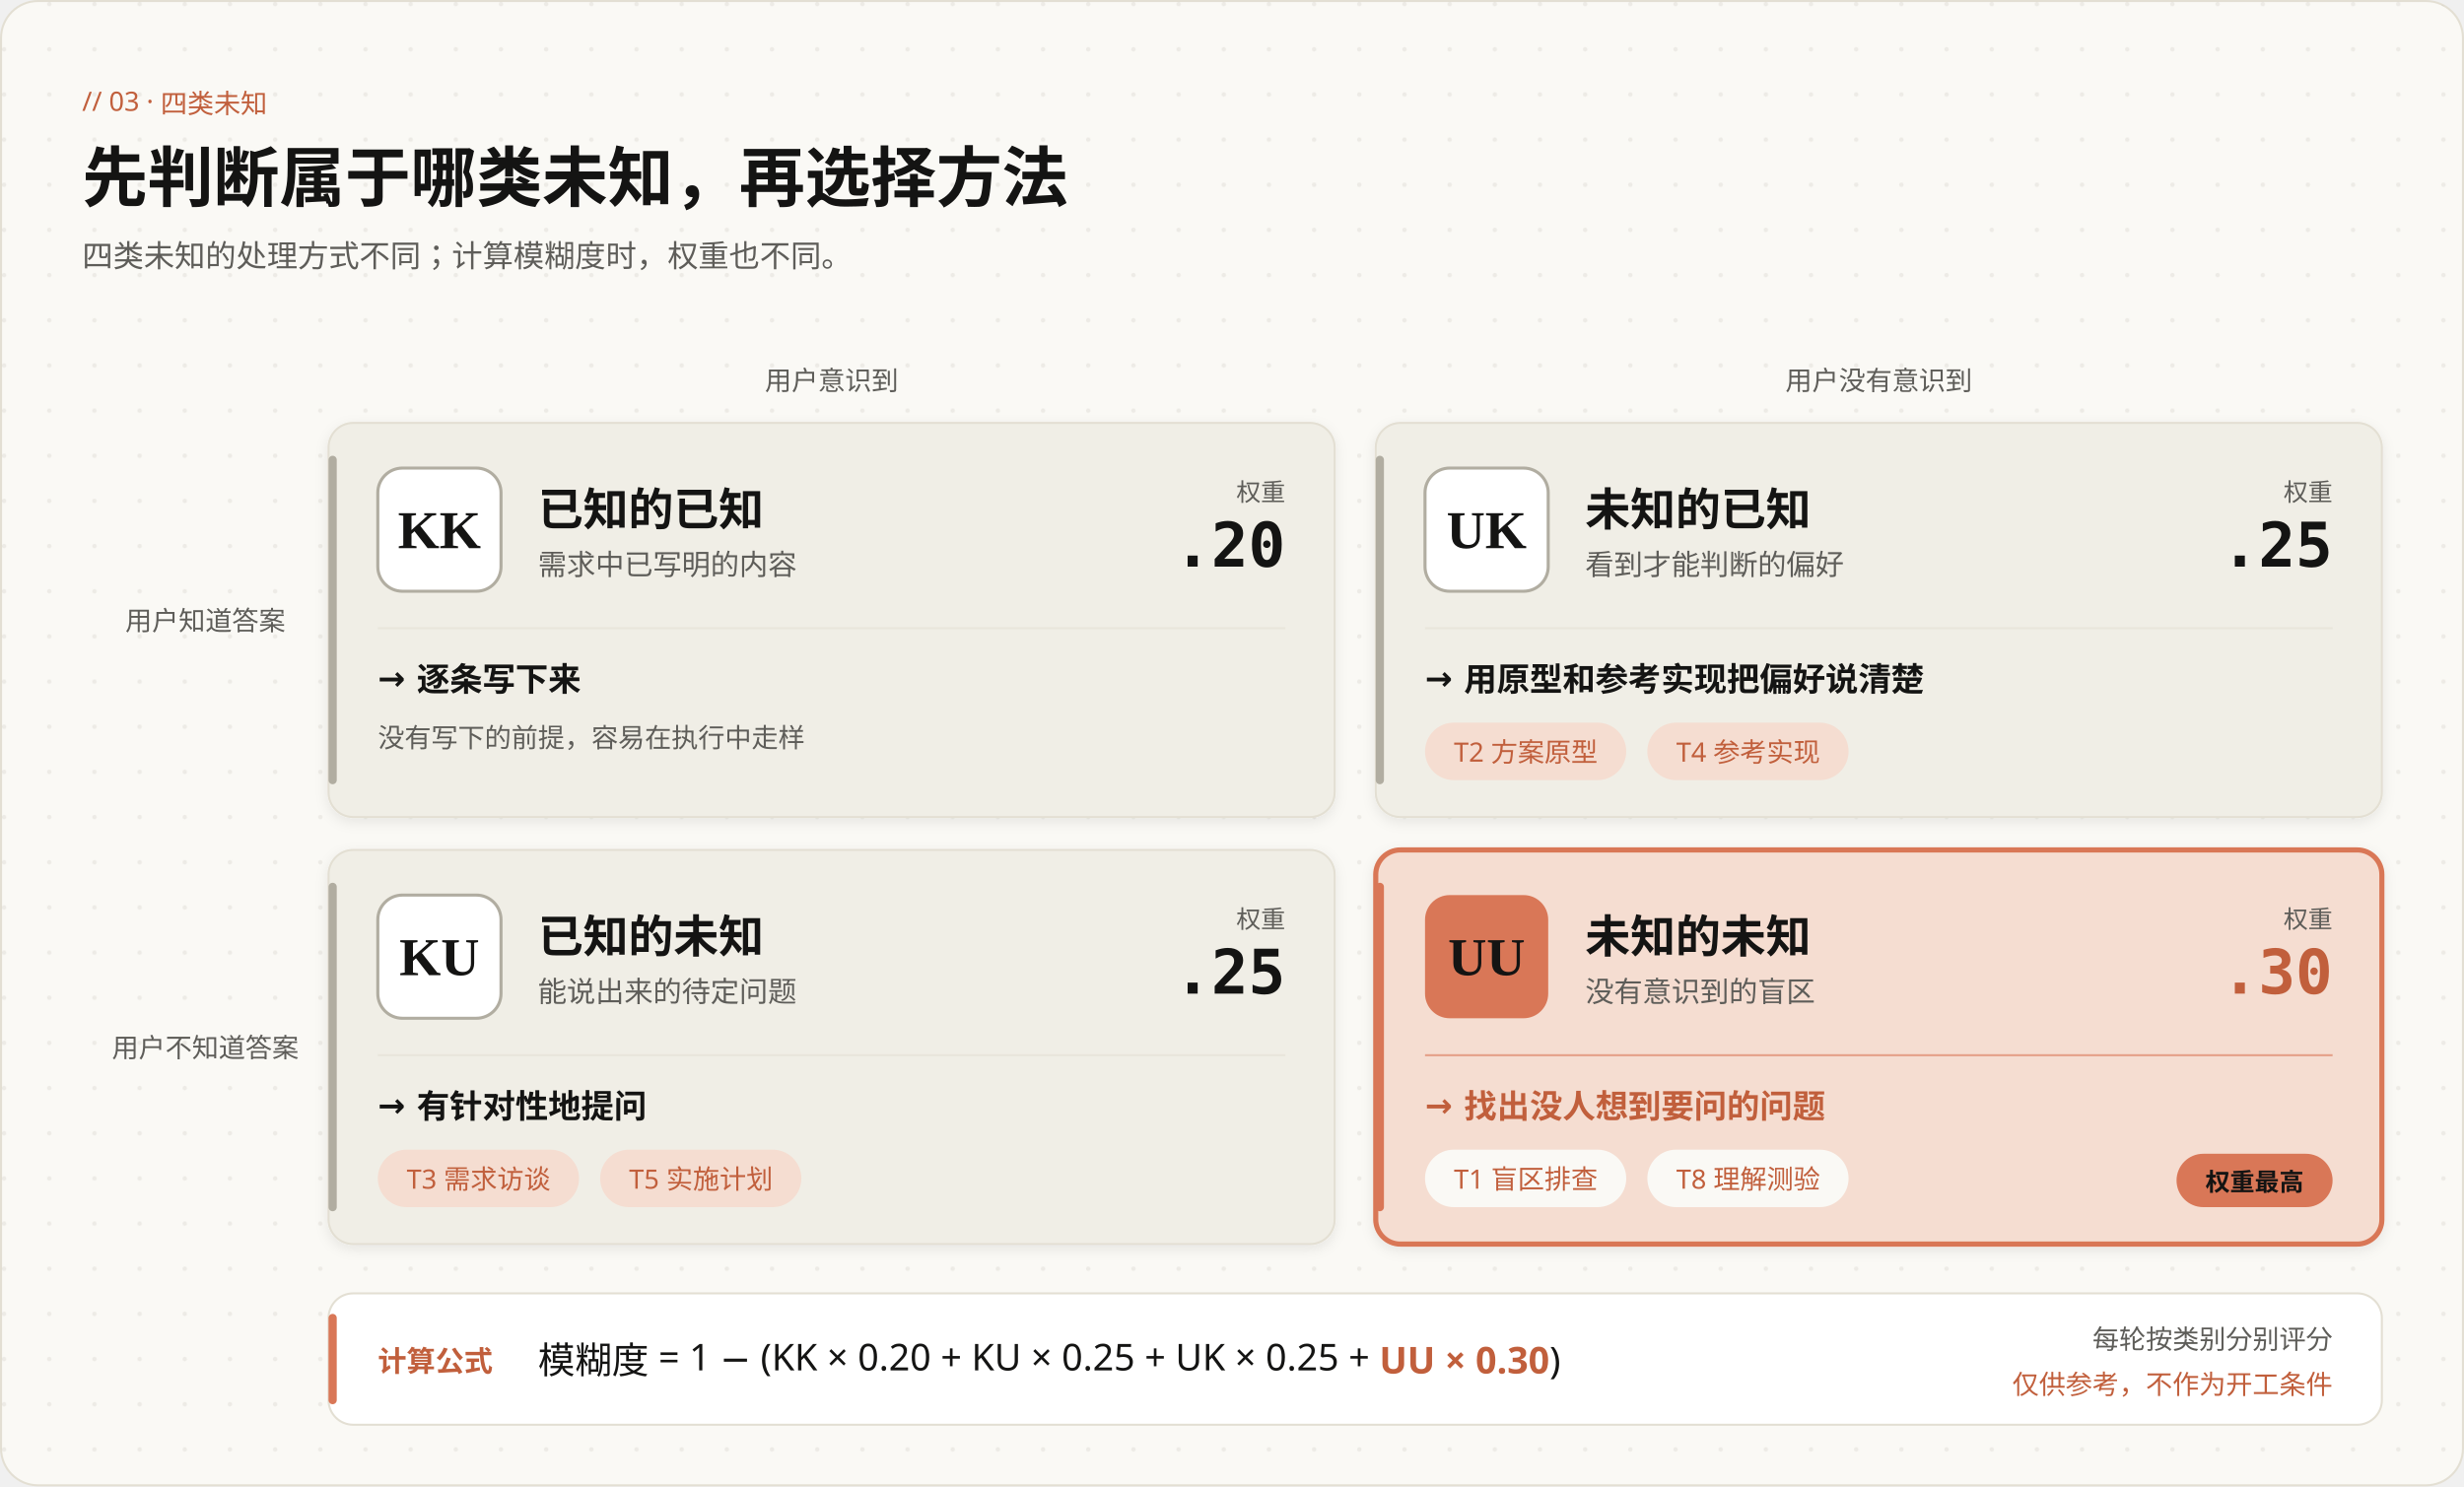
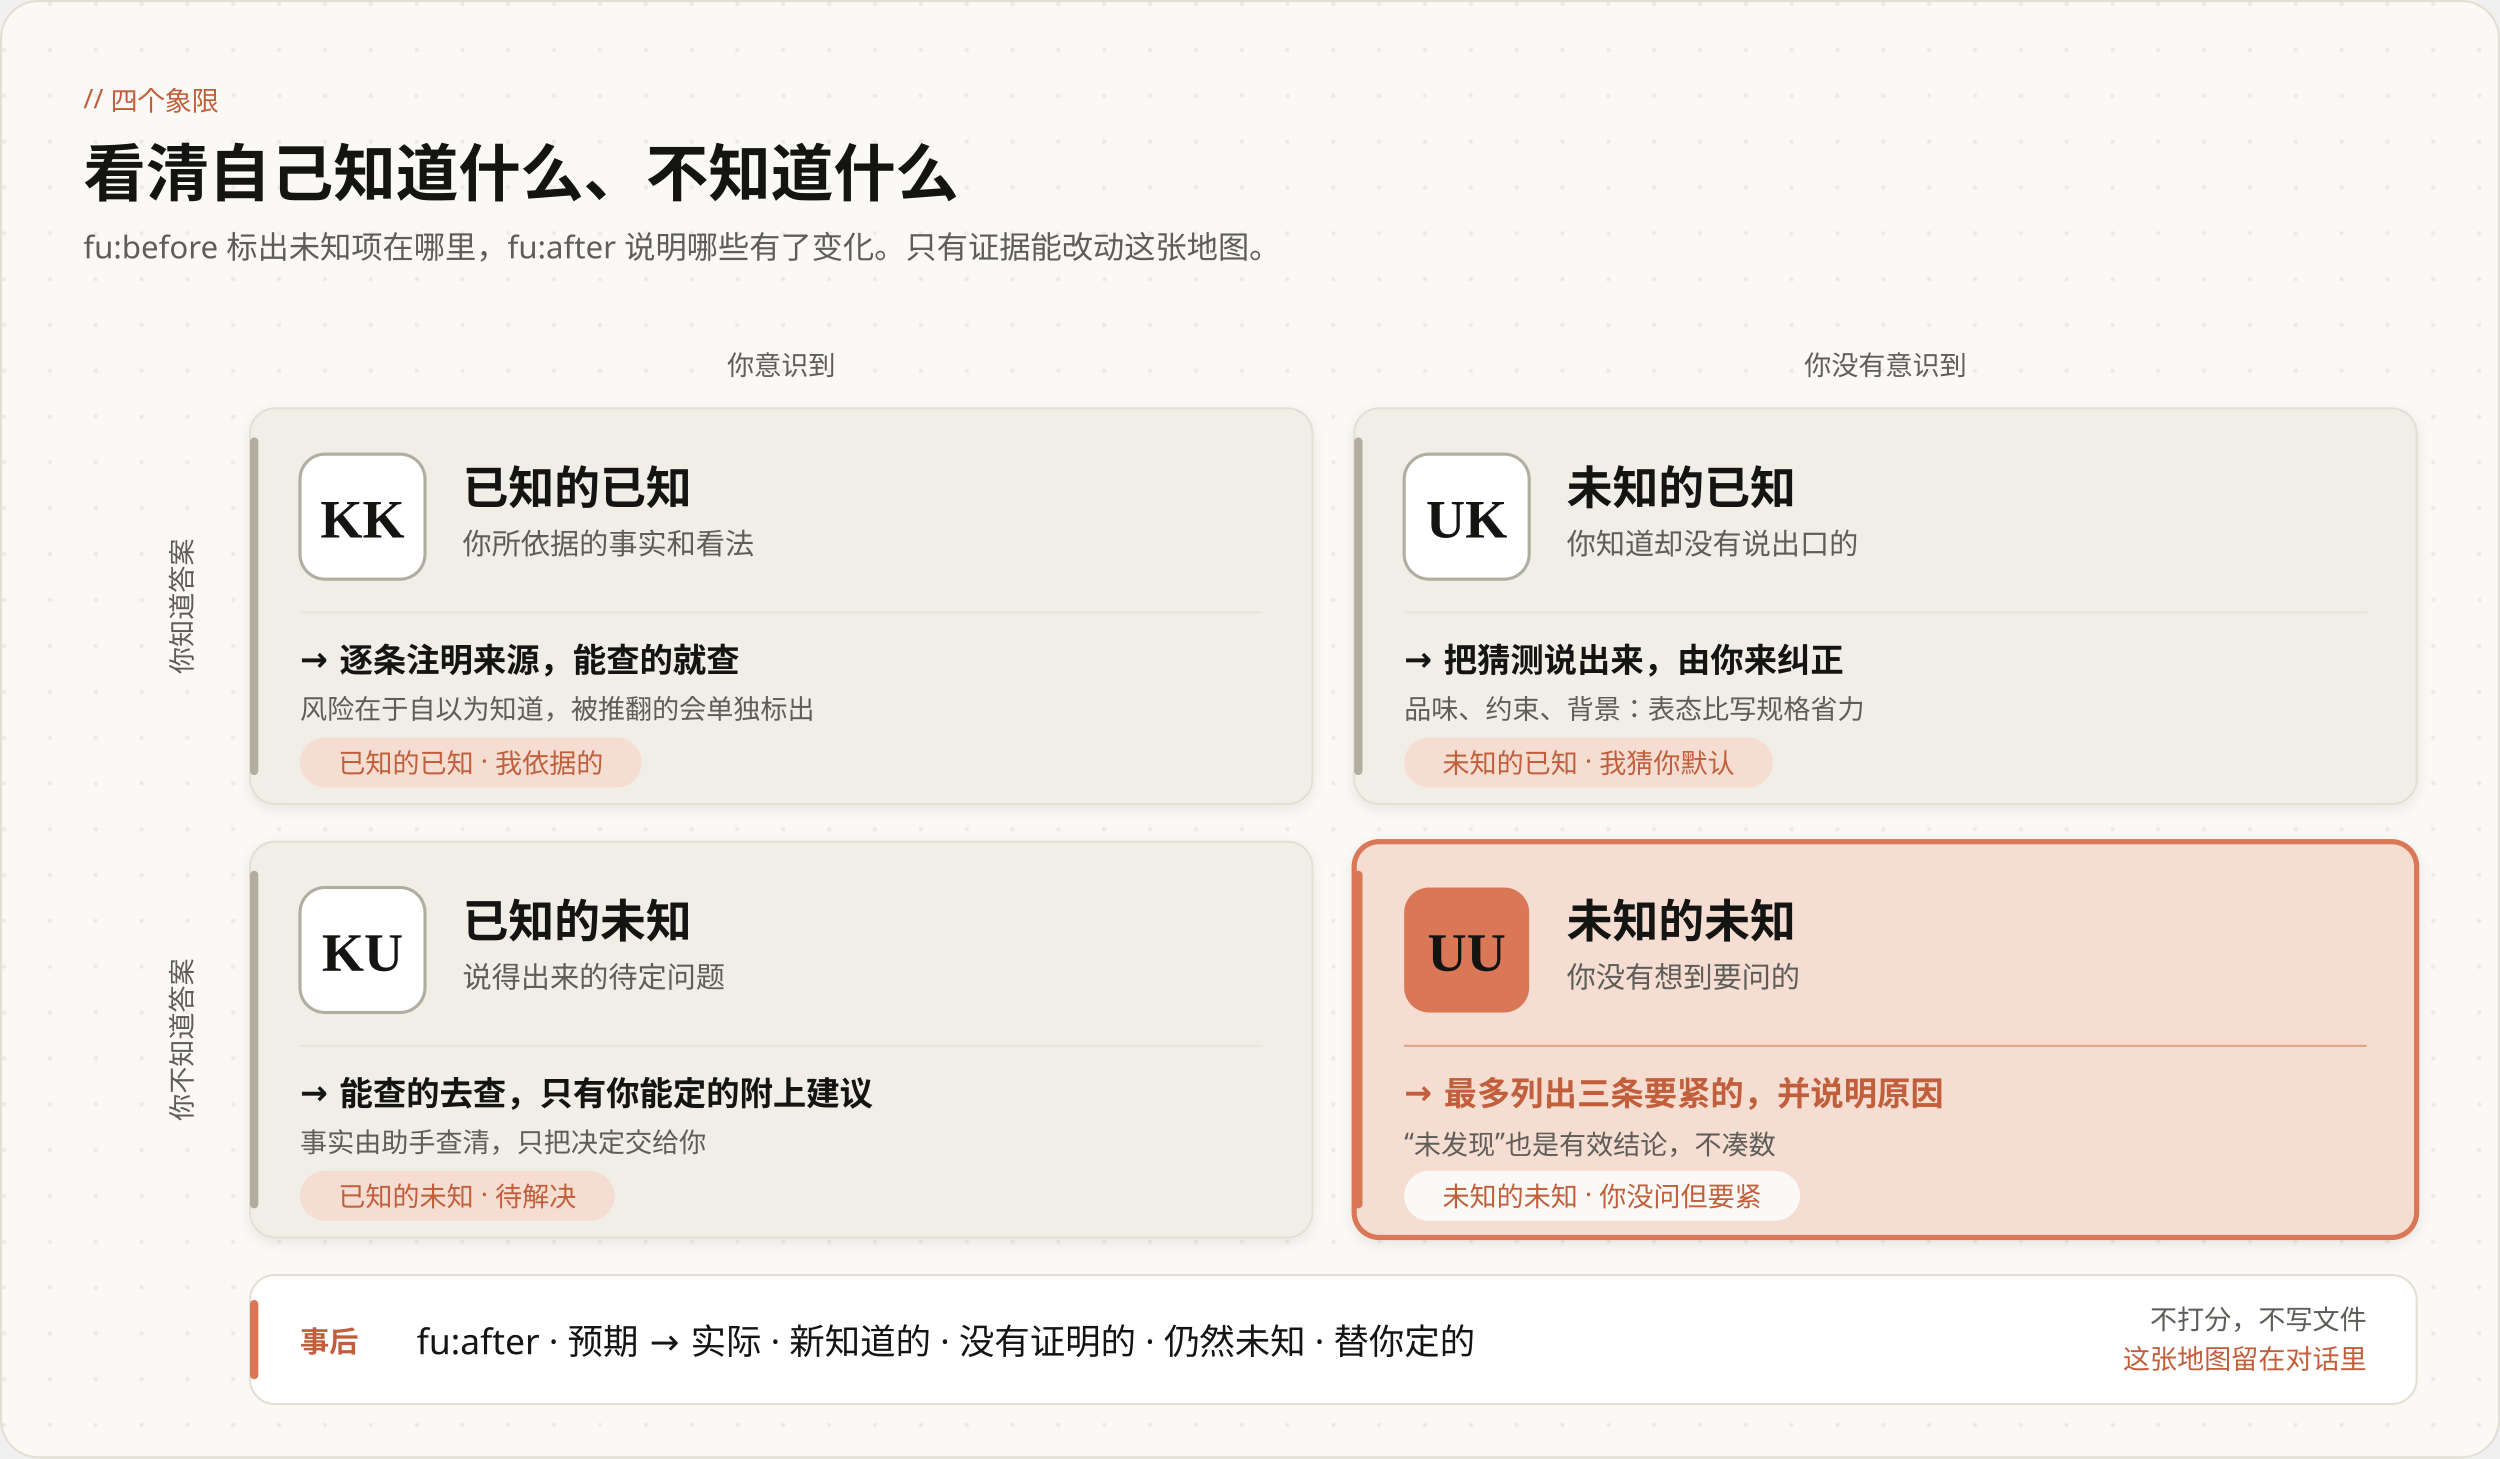
- <svg xmlns="http://www.w3.org/2000/svg" width="1200" height="724" viewBox="0 0 1200 724" role="img" aria-labelledby="t d">
+ <svg xmlns="http://www.w3.org/2000/svg" width="1200" height="700" viewBox="0 0 1200 700" role="img" aria-labelledby="t d">
  <defs>
    <filter id="sh" x="-5%" y="-5%" width="110%" height="120%">
      <feDropShadow dx="0" dy="2" stdDeviation="3" flood-color="#141413" flood-opacity="0.08" />
    </filter>
    <pattern id="dots" width="22" height="22" patternUnits="userSpaceOnUse">
      <circle cx="2" cy="2" r="1.1" fill="#B1ADA1" opacity="0.35" />
    </pattern>
  </defs>
-   <rect x="0.5" y="0.5" width="1199" height="723" rx="18" fill="#FAF9F5" stroke="#E3DFD3" />
-   <rect x="0.5" y="0.5" width="1199" height="723" rx="18" fill="url(#dots)" opacity="0.5" />
-   <text x="40" y="54" font-family="Noto Sans SC, 'PingFang SC', 'Microsoft YaHei', sans-serif" font-size="13" font-weight="500" fill="#C15F3C">// 03 · 四类未知</text>
-   <text x="40" y="98" font-family="Noto Sans SC, 'PingFang SC', 'Microsoft YaHei', sans-serif" font-size="32" font-weight="700" fill="#141413">先判断属于哪类未知，再选择方法</text>
-   <text x="40" y="130" font-family="Noto Sans SC, 'PingFang SC', 'Microsoft YaHei', sans-serif" font-size="15" fill="#5E5D59">四类未知的处理方式不同；计算模糊度时，权重也不同。</text>
-   <text x="405.0" y="190" font-family="Noto Sans SC, 'PingFang SC', 'Microsoft YaHei', sans-serif" font-size="13" font-weight="500" fill="#5E5D59" text-anchor="middle">用户意识到</text>
-   <text x="915.0" y="190" font-family="Noto Sans SC, 'PingFang SC', 'Microsoft YaHei', sans-serif" font-size="13" font-weight="500" fill="#5E5D59" text-anchor="middle">用户没有意识到</text>
-   <text x="100" y="307.0" font-family="Noto Sans SC, 'PingFang SC', 'Microsoft YaHei', sans-serif" font-size="13" font-weight="500" fill="#5E5D59" text-anchor="middle">用户知道答案</text>
-   <text x="100" y="515.0" font-family="Noto Sans SC, 'PingFang SC', 'Microsoft YaHei', sans-serif" font-size="13" font-weight="500" fill="#5E5D59" text-anchor="middle">用户不知道答案</text>
-   <rect x="160" y="206" width="490" height="192" rx="12" fill="#F0EEE6" stroke="#E3DFD3" filter="url(#sh)" />
-   <rect x="160" y="222" width="4" height="160" rx="2" fill="#B1ADA1" />
-   <rect x="184" y="228" width="60" height="60" rx="12" fill="#FFFFFF" stroke="#B1ADA1" stroke-width="1.5" />
-   <text x="214" y="267" font-family="Georgia, 'Times New Roman', serif" font-size="26" font-weight="700" fill="#141413" text-anchor="middle">KK</text>
-   <text x="262" y="256" font-family="Noto Sans SC, 'PingFang SC', 'Microsoft YaHei', sans-serif" font-size="22" font-weight="700" fill="#141413">已知的已知</text>
-   <text x="262" y="280" font-family="Noto Sans SC, 'PingFang SC', 'Microsoft YaHei', sans-serif" font-size="14" fill="#5E5D59">需求中已写明的内容</text>
-   <text x="626" y="244" font-family="Noto Sans SC, 'PingFang SC', 'Microsoft YaHei', sans-serif" font-size="12" fill="#5E5D59" text-anchor="end">权重</text>
-   <text x="626" y="276" font-family="ui-monospace, SFMono-Regular, Menlo, Consolas, monospace" font-size="30" font-weight="700" fill="#141413" text-anchor="end">.20</text>
-   <path d="M184 306H626" stroke="#E3DFD3" stroke-width="1" stroke-opacity="0.6" />
-   <text x="184" y="336" font-family="Noto Sans SC, 'PingFang SC', 'Microsoft YaHei', sans-serif" font-size="16" font-weight="700" fill="#141413">→ 逐条写下来</text>
-   <text x="184" y="364" font-family="Noto Sans SC, 'PingFang SC', 'Microsoft YaHei', sans-serif" font-size="13" fill="#5E5D59">没有写下的前提，容易在执行中走样</text>
-   <rect x="670" y="206" width="490" height="192" rx="12" fill="#F0EEE6" stroke="#E3DFD3" filter="url(#sh)" />
-   <rect x="670" y="222" width="4" height="160" rx="2" fill="#B1ADA1" />
-   <rect x="694" y="228" width="60" height="60" rx="12" fill="#FFFFFF" stroke="#B1ADA1" stroke-width="1.5" />
-   <text x="724" y="267" font-family="Georgia, 'Times New Roman', serif" font-size="26" font-weight="700" fill="#141413" text-anchor="middle">UK</text>
-   <text x="772" y="256" font-family="Noto Sans SC, 'PingFang SC', 'Microsoft YaHei', sans-serif" font-size="22" font-weight="700" fill="#141413">未知的已知</text>
-   <text x="772" y="280" font-family="Noto Sans SC, 'PingFang SC', 'Microsoft YaHei', sans-serif" font-size="14" fill="#5E5D59">看到才能判断的偏好</text>
-   <text x="1136" y="244" font-family="Noto Sans SC, 'PingFang SC', 'Microsoft YaHei', sans-serif" font-size="12" fill="#5E5D59" text-anchor="end">权重</text>
-   <text x="1136" y="276" font-family="ui-monospace, SFMono-Regular, Menlo, Consolas, monospace" font-size="30" font-weight="700" fill="#141413" text-anchor="end">.25</text>
-   <path d="M694 306H1136" stroke="#E3DFD3" stroke-width="1" stroke-opacity="0.6" />
-   <text x="694" y="336" font-family="Noto Sans SC, 'PingFang SC', 'Microsoft YaHei', sans-serif" font-size="16" font-weight="700" fill="#141413">→ 用原型和参考实现把偏好说清楚</text>
-   <rect x="694" y="352" width="98" height="28" rx="14" fill="#F5DDD1" />
-   <text x="743.1" y="371" font-family="Noto Sans SC, 'PingFang SC', 'Microsoft YaHei', sans-serif" font-size="13" font-weight="500" fill="#C15F3C" text-anchor="middle">T2 方案原型</text>
-   <rect x="802.278" y="352" width="98" height="28" rx="14" fill="#F5DDD1" />
-   <text x="851.4" y="371" font-family="Noto Sans SC, 'PingFang SC', 'Microsoft YaHei', sans-serif" font-size="13" font-weight="500" fill="#C15F3C" text-anchor="middle">T4 参考实现</text>
-   <rect x="160" y="414" width="490" height="192" rx="12" fill="#F0EEE6" stroke="#E3DFD3" filter="url(#sh)" />
-   <rect x="160" y="430" width="4" height="160" rx="2" fill="#B1ADA1" />
-   <rect x="184" y="436" width="60" height="60" rx="12" fill="#FFFFFF" stroke="#B1ADA1" stroke-width="1.5" />
-   <text x="214" y="475" font-family="Georgia, 'Times New Roman', serif" font-size="26" font-weight="700" fill="#141413" text-anchor="middle">KU</text>
-   <text x="262" y="464" font-family="Noto Sans SC, 'PingFang SC', 'Microsoft YaHei', sans-serif" font-size="22" font-weight="700" fill="#141413">已知的未知</text>
-   <text x="262" y="488" font-family="Noto Sans SC, 'PingFang SC', 'Microsoft YaHei', sans-serif" font-size="14" fill="#5E5D59">能说出来的待定问题</text>
-   <text x="626" y="452" font-family="Noto Sans SC, 'PingFang SC', 'Microsoft YaHei', sans-serif" font-size="12" fill="#5E5D59" text-anchor="end">权重</text>
-   <text x="626" y="484" font-family="ui-monospace, SFMono-Regular, Menlo, Consolas, monospace" font-size="30" font-weight="700" fill="#141413" text-anchor="end">.25</text>
-   <path d="M184 514H626" stroke="#E3DFD3" stroke-width="1" stroke-opacity="0.6" />
-   <text x="184" y="544" font-family="Noto Sans SC, 'PingFang SC', 'Microsoft YaHei', sans-serif" font-size="16" font-weight="700" fill="#141413">→ 有针对性地提问</text>
-   <rect x="184" y="560" width="98" height="28" rx="14" fill="#F5DDD1" />
-   <text x="233.1" y="579" font-family="Noto Sans SC, 'PingFang SC', 'Microsoft YaHei', sans-serif" font-size="13" font-weight="500" fill="#C15F3C" text-anchor="middle">T3 需求访谈</text>
-   <rect x="292.278" y="560" width="98" height="28" rx="14" fill="#F5DDD1" />
-   <text x="341.4" y="579" font-family="Noto Sans SC, 'PingFang SC', 'Microsoft YaHei', sans-serif" font-size="13" font-weight="500" fill="#C15F3C" text-anchor="middle">T5 实施计划</text>
-   <rect x="670" y="414" width="490" height="192" rx="12" fill="#F5DDD1" stroke="#D97757" stroke-width="2.5" filter="url(#sh)" />
-   <rect x="670" y="430" width="4" height="160" rx="2" fill="#D97757" />
-   <rect x="694" y="436" width="60" height="60" rx="12" fill="#D97757" />
-   <text x="724" y="475" font-family="Georgia, 'Times New Roman', serif" font-size="26" font-weight="700" fill="#141413" text-anchor="middle">UU</text>
-   <text x="772" y="464" font-family="Noto Sans SC, 'PingFang SC', 'Microsoft YaHei', sans-serif" font-size="22" font-weight="700" fill="#141413">未知的未知</text>
-   <text x="772" y="488" font-family="Noto Sans SC, 'PingFang SC', 'Microsoft YaHei', sans-serif" font-size="14" fill="#5E5D59">没有意识到的盲区</text>
-   <text x="1136" y="452" font-family="Noto Sans SC, 'PingFang SC', 'Microsoft YaHei', sans-serif" font-size="12" fill="#5E5D59" text-anchor="end">权重</text>
-   <text x="1136" y="484" font-family="ui-monospace, SFMono-Regular, Menlo, Consolas, monospace" font-size="30" font-weight="700" fill="#C15F3C" text-anchor="end">.30</text>
-   <path d="M694 514H1136" stroke="#D97757" stroke-width="1" stroke-opacity="0.6" />
-   <text x="694" y="544" font-family="Noto Sans SC, 'PingFang SC', 'Microsoft YaHei', sans-serif" font-size="16" font-weight="700" fill="#C15F3C">→ 找出没人想到要问的问题</text>
-   <rect x="694" y="560" width="98" height="28" rx="14" fill="#FAF9F5" />
-   <text x="743.1" y="579" font-family="Noto Sans SC, 'PingFang SC', 'Microsoft YaHei', sans-serif" font-size="13" font-weight="500" fill="#C15F3C" text-anchor="middle">T1 盲区排查</text>
-   <rect x="802.278" y="560" width="98" height="28" rx="14" fill="#FAF9F5" />
-   <text x="851.4" y="579" font-family="Noto Sans SC, 'PingFang SC', 'Microsoft YaHei', sans-serif" font-size="13" font-weight="500" fill="#C15F3C" text-anchor="middle">T8 理解测验</text>
-   <rect x="1060" y="562" width="76" height="26" rx="13" fill="#D97757" />
-   <text x="1098.0" y="580" font-family="Noto Sans SC, 'PingFang SC', 'Microsoft YaHei', sans-serif" font-size="12" font-weight="700" fill="#141413" text-anchor="middle">权重最高</text>
-   <rect x="160" y="630" width="1000" height="64" rx="12" fill="#FFFFFF" stroke="#E3DFD3" />
-   <rect x="160" y="640" width="4" height="44" rx="2" fill="#D97757" />
-   <text x="184" y="668" font-family="Noto Sans SC, 'PingFang SC', 'Microsoft YaHei', sans-serif" font-size="14" font-weight="700" fill="#C15F3C">计算公式</text>
-   <text x="262" y="669" font-family="Noto Sans SC, 'PingFang SC', 'Microsoft YaHei', sans-serif" font-size="18" font-weight="500" fill="#141413">模糊度 = 1 − (KK × 0.20 + KU × 0.25 + UK × 0.25 + <tspan fill="#C15F3C" font-weight="700">UU × 0.30</tspan>)</text>
-   <text x="1136" y="657" font-family="Noto Sans SC, 'PingFang SC', 'Microsoft YaHei', sans-serif" font-size="13" fill="#5E5D59" text-anchor="end">每轮按类别分别评分</text>
-   <text x="1136" y="679" font-family="Noto Sans SC, 'PingFang SC', 'Microsoft YaHei', sans-serif" font-size="13" font-weight="500" fill="#C15F3C" text-anchor="end">仅供参考，不作为开工条件</text>
+   <rect x="0.5" y="0.5" width="1199" height="699" rx="18" fill="#FAF9F5" stroke="#E3DFD3" />
+   <rect x="0.5" y="0.5" width="1199" height="699" rx="18" fill="url(#dots)" opacity="0.5" />
+   <text x="40" y="52" font-family="Noto Sans SC, 'PingFang SC', 'Microsoft YaHei', sans-serif" font-size="13" font-weight="500" fill="#C15F3C">// 四个象限</text>
+   <text x="40" y="94" font-family="Noto Sans SC, 'PingFang SC', 'Microsoft YaHei', sans-serif" font-size="30" font-weight="700" fill="#141413">看清自己知道什么、不知道什么</text>
+   <text x="40" y="124" font-family="Noto Sans SC, 'PingFang SC', 'Microsoft YaHei', sans-serif" font-size="15" fill="#5E5D59">fu:before 标出未知项在哪里，fu:after 说明哪些有了变化。只有证据能改动这张地图。</text>
+   <text x="375" y="180" font-family="Noto Sans SC, 'PingFang SC', 'Microsoft YaHei', sans-serif" font-size="13" font-weight="500" fill="#5E5D59" text-anchor="middle">你意识到</text>
+   <text x="905" y="180" font-family="Noto Sans SC, 'PingFang SC', 'Microsoft YaHei', sans-serif" font-size="13" font-weight="500" fill="#5E5D59" text-anchor="middle">你没有意识到</text>
+   <text x="92" y="291" font-family="Noto Sans SC, 'PingFang SC', 'Microsoft YaHei', sans-serif" font-size="13" font-weight="500" fill="#5E5D59" text-anchor="middle" transform="rotate(-90 92 291)">你知道答案</text>
+   <text x="92" y="499" font-family="Noto Sans SC, 'PingFang SC', 'Microsoft YaHei', sans-serif" font-size="13" font-weight="500" fill="#5E5D59" text-anchor="middle" transform="rotate(-90 92 499)">你不知道答案</text>
+   <rect x="120" y="196" width="510" height="190" rx="12" fill="#F0EEE6" stroke="#E3DFD3" stroke-width="1" filter="url(#sh)" />
+   <rect x="120" y="210" width="4" height="162" rx="2" fill="#B1ADA1" />
+   <rect x="144" y="218" width="60" height="60" rx="12" fill="#FFFFFF" stroke="#B1ADA1" stroke-width="1.5" />
+   <text x="174" y="258" font-family="Georgia, 'Times New Roman', serif" font-size="26" font-weight="700" fill="#141413" text-anchor="middle">KK</text>
+   <text x="222" y="242" font-family="Noto Sans SC, 'PingFang SC', 'Microsoft YaHei', sans-serif" font-size="22" font-weight="700" fill="#141413">已知的已知</text>
+   <text x="222" y="266" font-family="Noto Sans SC, 'PingFang SC', 'Microsoft YaHei', sans-serif" font-size="14" fill="#5E5D59">你所依据的事实和看法</text>
+   <path d="M144 294H606" stroke="#E3DFD3" stroke-width="1" stroke-opacity="0.6" />
+   <text x="144" y="322" font-family="Noto Sans SC, 'PingFang SC', 'Microsoft YaHei', sans-serif" font-size="16" font-weight="700" fill="#141413">→ 逐条注明来源，能查的就查</text>
+   <text x="144" y="345" font-family="Noto Sans SC, 'PingFang SC', 'Microsoft YaHei', sans-serif" font-size="13" fill="#5E5D59">风险在于自以为知道，被推翻的会单独标出</text>
+   <rect x="144" y="354" width="164" height="24" rx="12" fill="#F5DDD1" />
+   <text x="226.0" y="371" font-family="Noto Sans SC, 'PingFang SC', 'Microsoft YaHei', sans-serif" font-size="13" font-weight="500" fill="#C15F3C" text-anchor="middle">已知的已知 · 我依据的</text>
+   <rect x="650" y="196" width="510" height="190" rx="12" fill="#F0EEE6" stroke="#E3DFD3" stroke-width="1" filter="url(#sh)" />
+   <rect x="650" y="210" width="4" height="162" rx="2" fill="#B1ADA1" />
+   <rect x="674" y="218" width="60" height="60" rx="12" fill="#FFFFFF" stroke="#B1ADA1" stroke-width="1.5" />
+   <text x="704" y="258" font-family="Georgia, 'Times New Roman', serif" font-size="26" font-weight="700" fill="#141413" text-anchor="middle">UK</text>
+   <text x="752" y="242" font-family="Noto Sans SC, 'PingFang SC', 'Microsoft YaHei', sans-serif" font-size="22" font-weight="700" fill="#141413">未知的已知</text>
+   <text x="752" y="266" font-family="Noto Sans SC, 'PingFang SC', 'Microsoft YaHei', sans-serif" font-size="14" fill="#5E5D59">你知道却没有说出口的</text>
+   <path d="M674 294H1136" stroke="#E3DFD3" stroke-width="1" stroke-opacity="0.6" />
+   <text x="674" y="322" font-family="Noto Sans SC, 'PingFang SC', 'Microsoft YaHei', sans-serif" font-size="16" font-weight="700" fill="#141413">→ 把猜测说出来，由你来纠正</text>
+   <text x="674" y="345" font-family="Noto Sans SC, 'PingFang SC', 'Microsoft YaHei', sans-serif" font-size="13" fill="#5E5D59">品味、约束、背景：表态比写规格省力</text>
+   <rect x="674" y="354" width="177" height="24" rx="12" fill="#F5DDD1" />
+   <text x="762.5" y="371" font-family="Noto Sans SC, 'PingFang SC', 'Microsoft YaHei', sans-serif" font-size="13" font-weight="500" fill="#C15F3C" text-anchor="middle">未知的已知 · 我猜你默认</text>
+   <rect x="120" y="404" width="510" height="190" rx="12" fill="#F0EEE6" stroke="#E3DFD3" stroke-width="1" filter="url(#sh)" />
+   <rect x="120" y="418" width="4" height="162" rx="2" fill="#B1ADA1" />
+   <rect x="144" y="426" width="60" height="60" rx="12" fill="#FFFFFF" stroke="#B1ADA1" stroke-width="1.5" />
+   <text x="174" y="466" font-family="Georgia, 'Times New Roman', serif" font-size="26" font-weight="700" fill="#141413" text-anchor="middle">KU</text>
+   <text x="222" y="450" font-family="Noto Sans SC, 'PingFang SC', 'Microsoft YaHei', sans-serif" font-size="22" font-weight="700" fill="#141413">已知的未知</text>
+   <text x="222" y="474" font-family="Noto Sans SC, 'PingFang SC', 'Microsoft YaHei', sans-serif" font-size="14" fill="#5E5D59">说得出来的待定问题</text>
+   <path d="M144 502H606" stroke="#E3DFD3" stroke-width="1" stroke-opacity="0.6" />
+   <text x="144" y="530" font-family="Noto Sans SC, 'PingFang SC', 'Microsoft YaHei', sans-serif" font-size="16" font-weight="700" fill="#141413">→ 能查的去查，只有你能定的附上建议</text>
+   <text x="144" y="553" font-family="Noto Sans SC, 'PingFang SC', 'Microsoft YaHei', sans-serif" font-size="13" fill="#5E5D59">事实由助手查清，只把决定交给你</text>
+   <rect x="144" y="562" width="151" height="24" rx="12" fill="#F5DDD1" />
+   <text x="219.5" y="579" font-family="Noto Sans SC, 'PingFang SC', 'Microsoft YaHei', sans-serif" font-size="13" font-weight="500" fill="#C15F3C" text-anchor="middle">已知的未知 · 待解决</text>
+   <rect x="650" y="404" width="510" height="190" rx="12" fill="#F5DDD1" stroke="#D97757" stroke-width="2.5" filter="url(#sh)" />
+   <rect x="650" y="418" width="4" height="162" rx="2" fill="#D97757" />
+   <rect x="674" y="426" width="60" height="60" rx="12" fill="#D97757" />
+   <text x="704" y="466" font-family="Georgia, 'Times New Roman', serif" font-size="26" font-weight="700" fill="#141413" text-anchor="middle">UU</text>
+   <text x="752" y="450" font-family="Noto Sans SC, 'PingFang SC', 'Microsoft YaHei', sans-serif" font-size="22" font-weight="700" fill="#141413">未知的未知</text>
+   <text x="752" y="474" font-family="Noto Sans SC, 'PingFang SC', 'Microsoft YaHei', sans-serif" font-size="14" fill="#5E5D59">你没有想到要问的</text>
+   <path d="M674 502H1136" stroke="#D97757" stroke-width="1" stroke-opacity="0.6" />
+   <text x="674" y="530" font-family="Noto Sans SC, 'PingFang SC', 'Microsoft YaHei', sans-serif" font-size="16" font-weight="700" fill="#C15F3C">→ 最多列出三条要紧的，并说明原因</text>
+   <text x="674" y="553" font-family="Noto Sans SC, 'PingFang SC', 'Microsoft YaHei', sans-serif" font-size="13" fill="#5E5D59">“未发现”也是有效结论，不凑数</text>
+   <rect x="674" y="562" width="190" height="24" rx="12" fill="#FAF9F5" />
+   <text x="769.0" y="579" font-family="Noto Sans SC, 'PingFang SC', 'Microsoft YaHei', sans-serif" font-size="13" font-weight="500" fill="#C15F3C" text-anchor="middle">未知的未知 · 你没问但要紧</text>
+   <rect x="120" y="612" width="1040" height="62" rx="12" fill="#FFFFFF" stroke="#E3DFD3" />
+   <rect x="120" y="624" width="4" height="38" rx="2" fill="#D97757" />
+   <text x="144" y="649" font-family="Noto Sans SC, 'PingFang SC', 'Microsoft YaHei', sans-serif" font-size="14" font-weight="700" fill="#C15F3C">事后</text>
+   <text x="200" y="650" font-family="Noto Sans SC, 'PingFang SC', 'Microsoft YaHei', sans-serif" font-size="17" font-weight="500" fill="#141413">fu:after · 预期 → 实际 · 新知道的 · 没有证明的 · 仍然未知 · 替你定的</text>
+   <text x="1136" y="638" font-family="Noto Sans SC, 'PingFang SC', 'Microsoft YaHei', sans-serif" font-size="13" fill="#5E5D59" text-anchor="end">不打分，不写文件</text>
+   <text x="1136" y="657" font-family="Noto Sans SC, 'PingFang SC', 'Microsoft YaHei', sans-serif" font-size="13" font-weight="500" fill="#C15F3C" text-anchor="end">这张地图留在对话里</text>
</svg>
